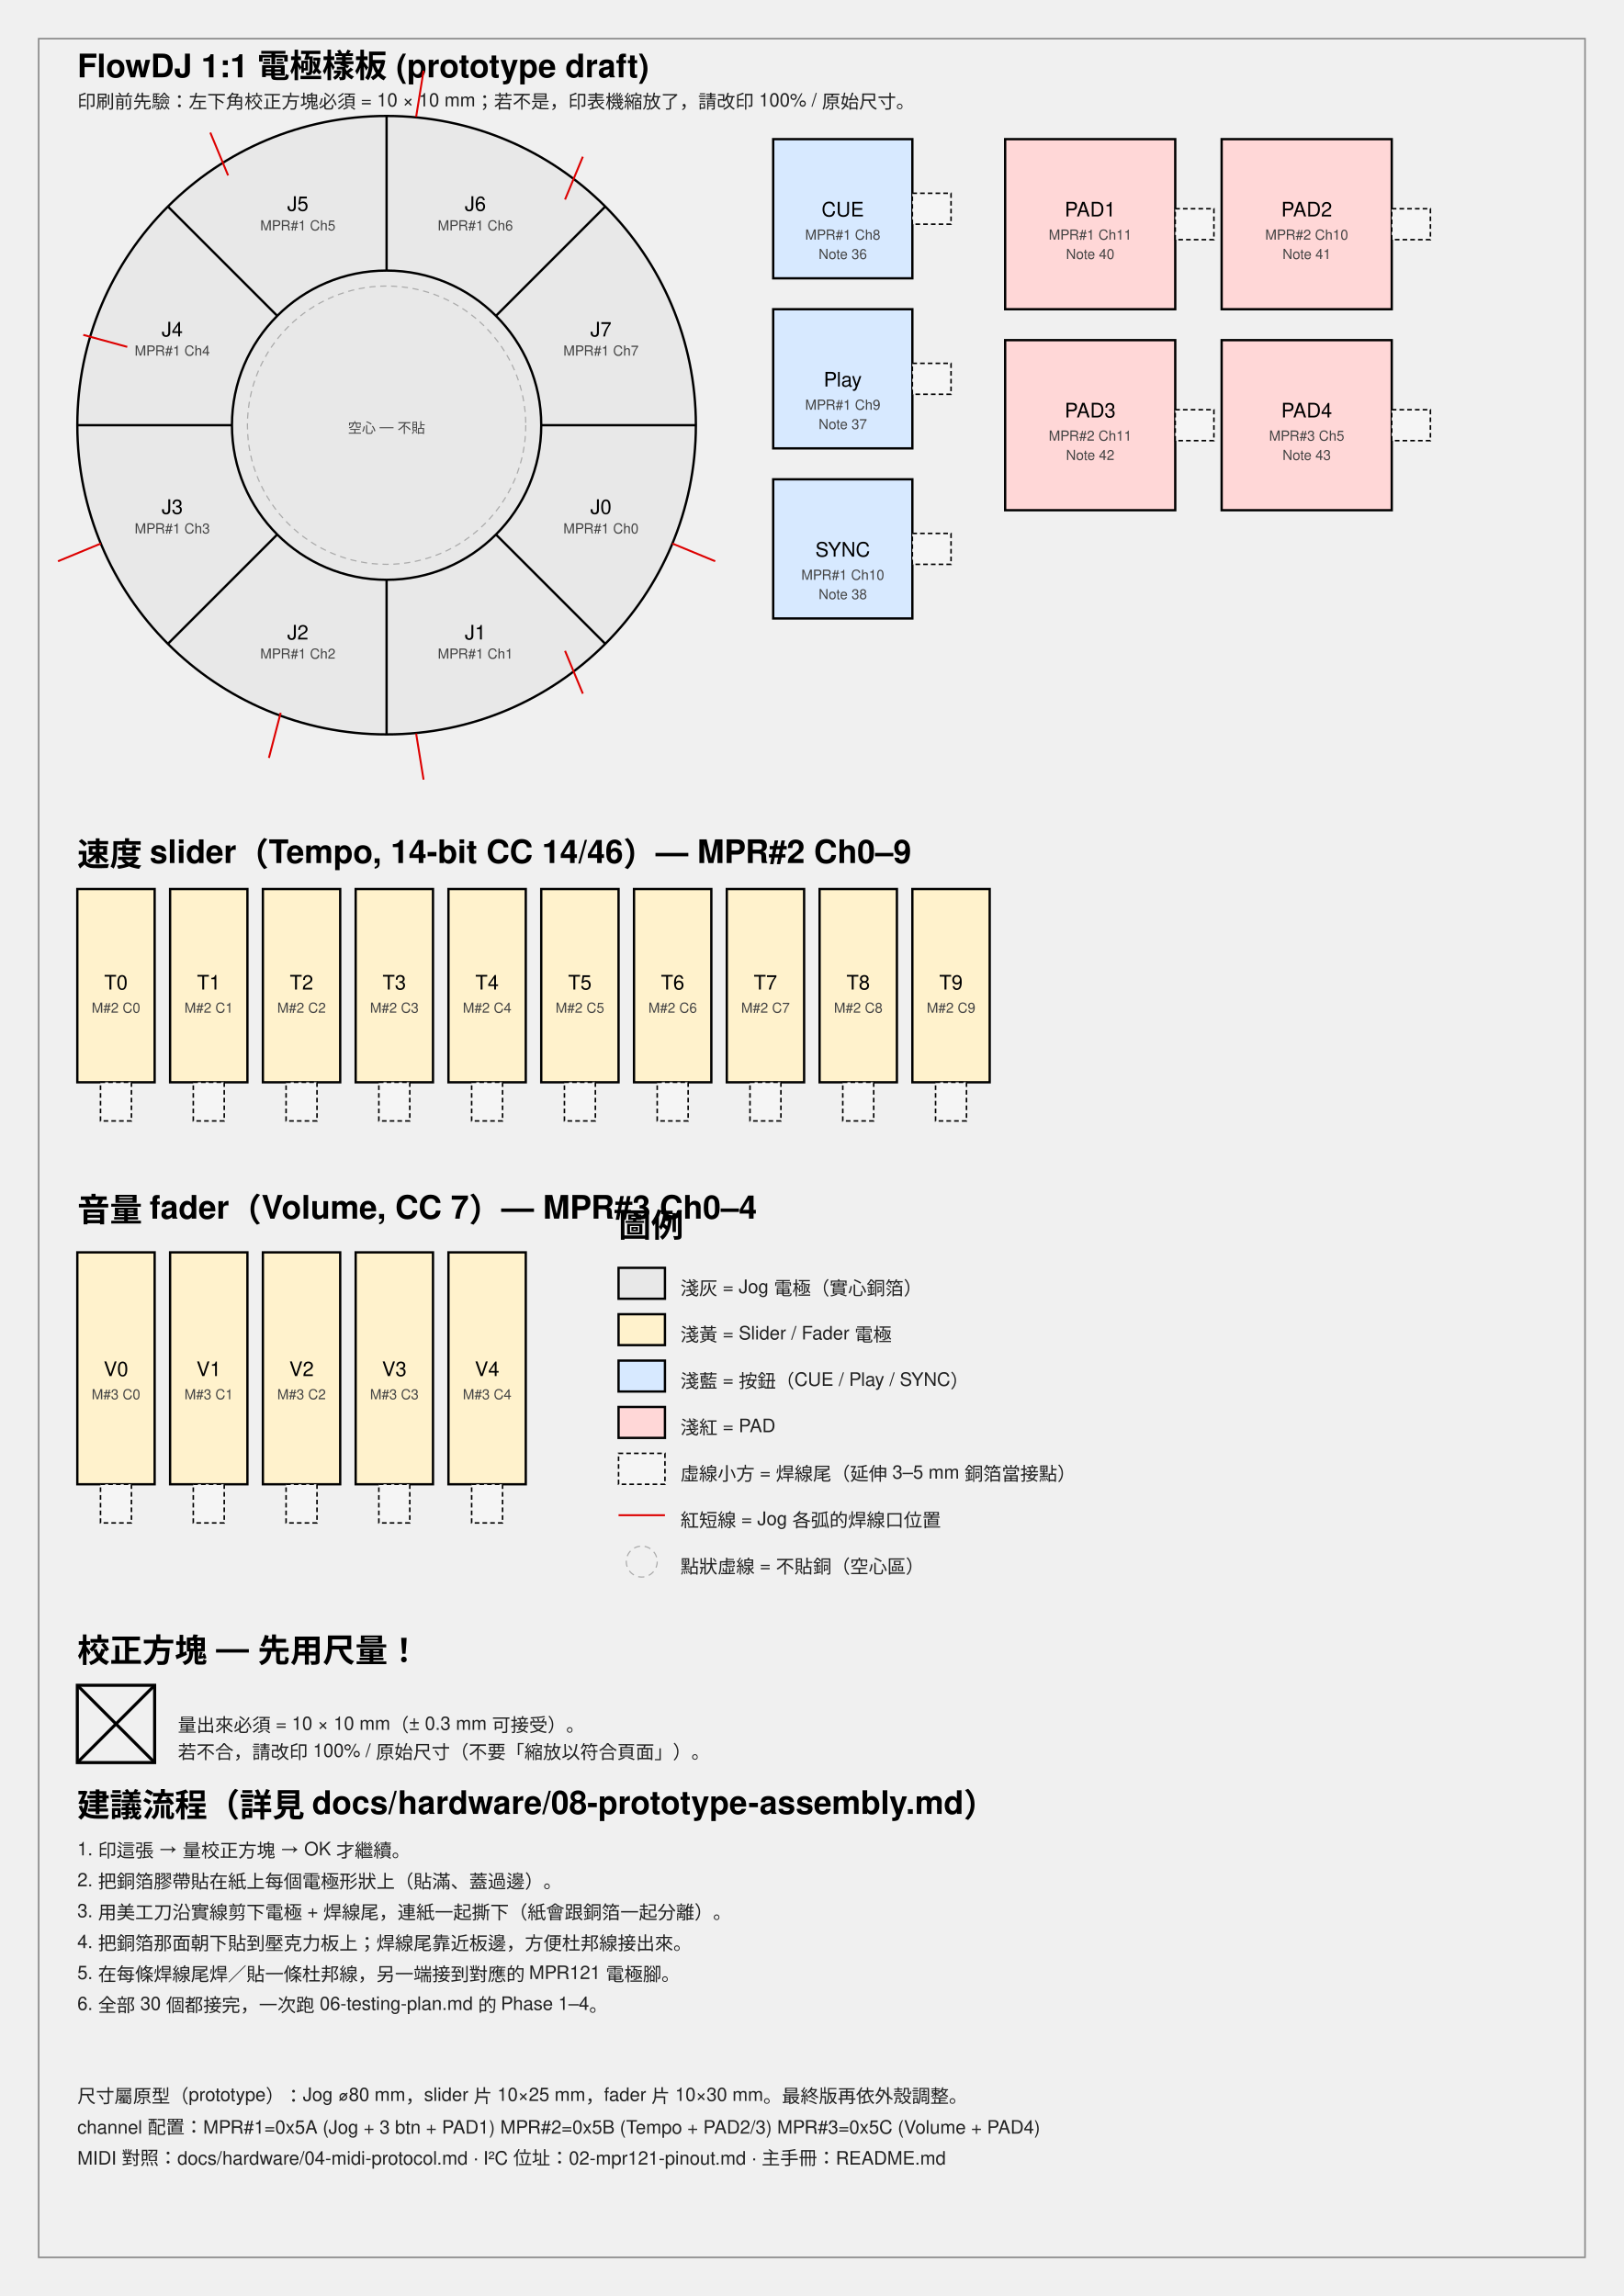
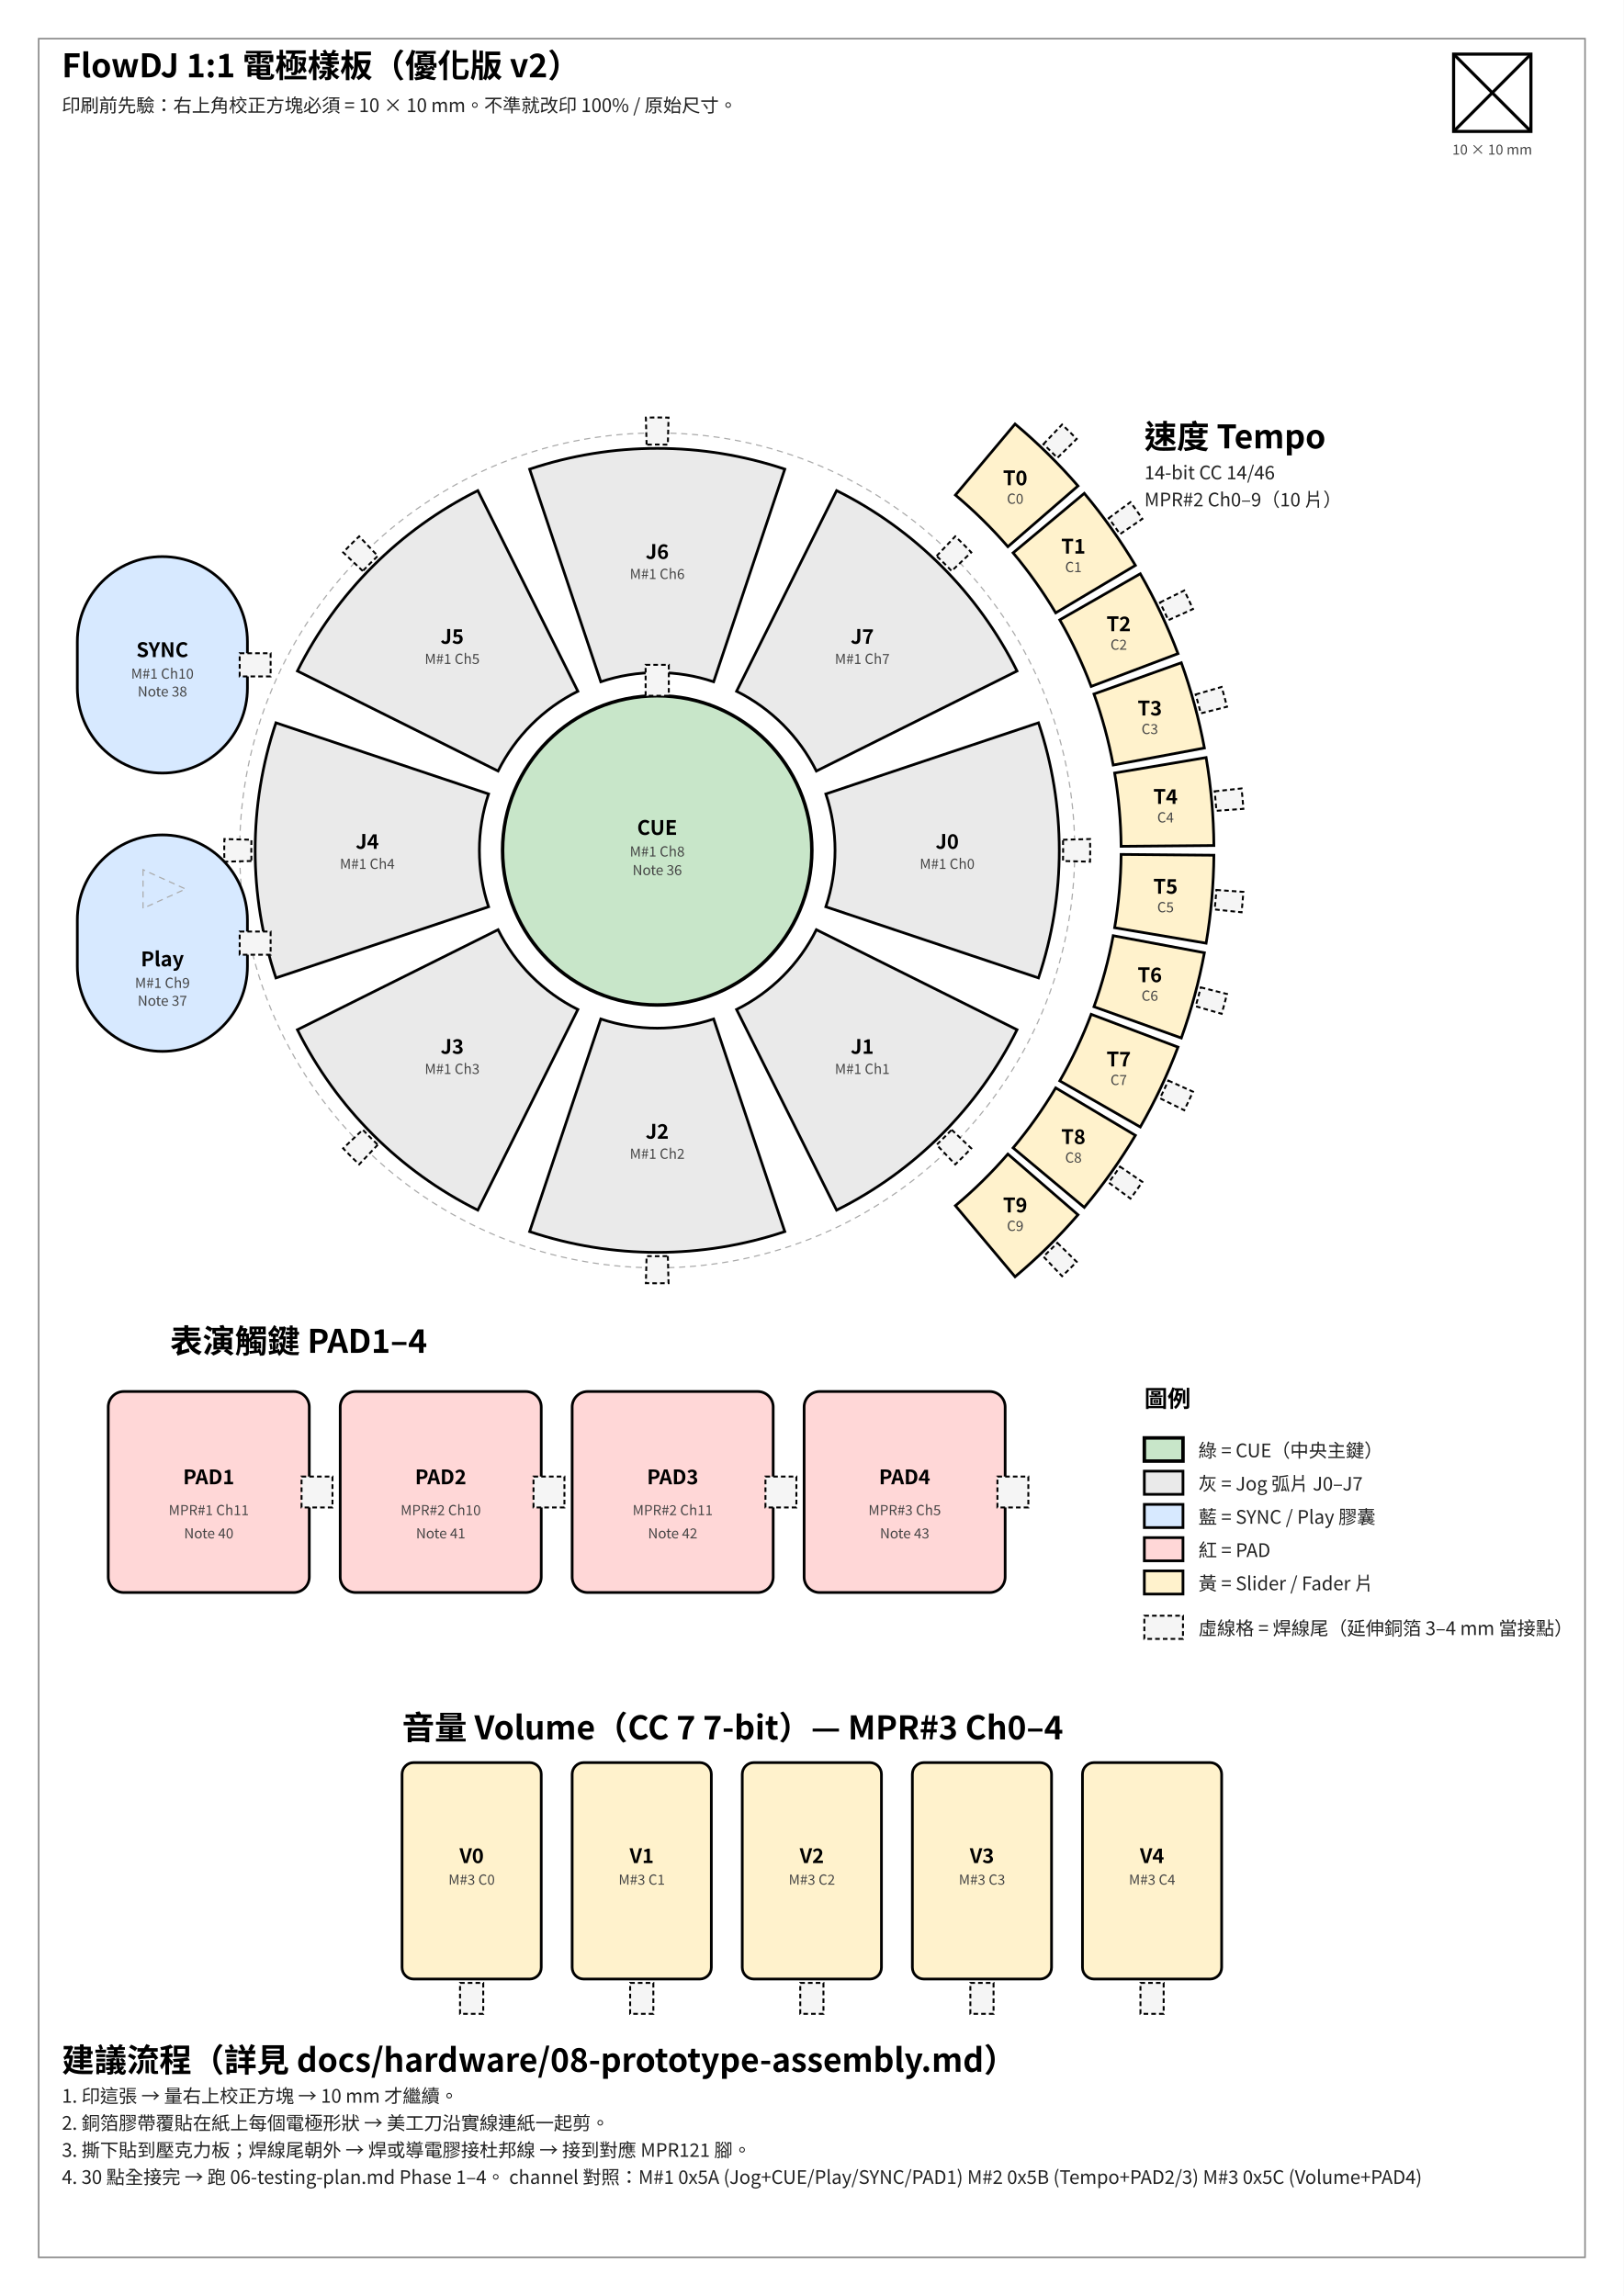
- <svg xmlns="http://www.w3.org/2000/svg" width="210mm" height="297mm" viewBox="0 0 210 297" font-family="Helvetica, Arial, sans-serif">
+ <svg xmlns="http://www.w3.org/2000/svg" width="210mm" height="297mm" viewBox="0 0 210 297" font-family="Noto Sans CJK TC, Noto Sans TC, PingFang TC, Microsoft JhengHei, Helvetica, Arial, sans-serif">
+   <rect x="0" y="0" width="210" height="297" fill="#ffffff" />
  <style>
-     .cut    { fill: none;          stroke: #000; stroke-width: 0.3; }
-     .pad    { fill: #fff2cc;       stroke: #000; stroke-width: 0.3; }
-     .pad-b  { fill: #d7e9ff;       stroke: #000; stroke-width: 0.3; }
-     .pad-p  { fill: #ffd7d7;       stroke: #000; stroke-width: 0.3; }
-     .pad-j  { fill: #e8e8e8;       stroke: #000; stroke-width: 0.3; }
-     .tail   { fill: #f5f5f5;       stroke: #000; stroke-width: 0.2; stroke-dasharray: 0.6,0.4; }
-     .frame  { fill: none;          stroke: #888; stroke-width: 0.2; }
-     .calib  { fill: none;          stroke: #000; stroke-width: 0.4; }
-     .hint   { stroke: #aaa;        stroke-width: 0.15; stroke-dasharray: 0.8,0.6; fill: none; }
-     .lbl    { font-size: 2.6px;    text-anchor: middle; fill: #000; }
-     .lbl-sm { font-size: 1.8px;    text-anchor: middle; fill: #444; }
-     .title  { font-size: 4.2px;    font-weight: 700; fill: #000; }
-     .body   { font-size: 2.4px;    fill: #222; }
+     .cut    { fill: none;       stroke: #000; stroke-width: 0.35; }
+     .pad    { fill: #fff2cc;    stroke: #000; stroke-width: 0.35; }
+     .pad-b  { fill: #d7e9ff;    stroke: #000; stroke-width: 0.35; }
+     .pad-p  { fill: #ffd7d7;    stroke: #000; stroke-width: 0.35; }
+     .pad-j  { fill: #eaeaea;    stroke: #000; stroke-width: 0.35; }
+     .pad-cue{ fill: #c8e6c9;    stroke: #000; stroke-width: 0.45; }
+     .tail   { fill: #f5f5f5;    stroke: #000; stroke-width: 0.25; stroke-dasharray: 0.6,0.4; }
+     .frame  { fill: none;       stroke: #888; stroke-width: 0.2; }
+     .calib  { fill: none;       stroke: #000; stroke-width: 0.4; }
+     .hint   { stroke: #aaa;     stroke-width: 0.15; stroke-dasharray: 0.8,0.6; fill: none; }
+     .lbl    { font-size: 2.6px; text-anchor: middle; fill: #000; font-weight: 600; }
+     .lbl-sm { font-size: 1.8px; text-anchor: middle; fill: #444; }
+     .title  { font-size: 4.2px; font-weight: 700; fill: #000; }
+     .body   { font-size: 2.4px; fill: #222; }
+     .legend-title { font-size: 3px; font-weight: 700; fill: #000; }
  </style>
-   <text class="title" x="10" y="10">FlowDJ 1:1 電極樣板 (prototype draft)</text>
-   <text class="body" x="10" y="14">印刷前先驗：左下角校正方塊必須 = 10 × 10 mm；若不是，印表機縮放了，請改印 100% / 原始尺寸。</text>
+   <text class="title" x="8" y="10">FlowDJ 1:1 電極樣板（優化版 v2）</text>
+   <text class="body" x="8" y="14.5">印刷前先驗：右上角校正方塊必須 = 10 × 10 mm。不準就改印 100% / 原始尺寸。</text>
+   <g id="calibration">
+     <rect class="calib" x="188" y="7" width="10" height="10" />
+     <line class="calib" x1="188" y1="7" x2="198" y2="17" />
+     <line class="calib" x1="198" y1="7" x2="188" y2="17" />
+     <text class="lbl-sm" x="193" y="20">10 × 10 mm</text>
+   </g>
  <g id="jog">
-     <circle class="pad-j" cx="50" cy="55" r="40" />
-     <circle class="pad-j" cx="50" cy="55" r="20" fill="#fff" />
-     <line class="cut" x1="70" y1="55" x2="90" y2="55" />
-     <line class="cut" x1="64.14" y1="69.14" x2="78.28" y2="83.28" />
-     <line class="cut" x1="50" y1="75" x2="50" y2="95" />
-     <line class="cut" x1="35.86" y1="69.14" x2="21.72" y2="83.28" />
-     <line class="cut" x1="30" y1="55" x2="10" y2="55" />
-     <line class="cut" x1="35.86" y1="40.86" x2="21.72" y2="26.72" />
-     <line class="cut" x1="50" y1="35" x2="50" y2="15" />
-     <line class="cut" x1="64.14" y1="40.86" x2="78.28" y2="26.72" />
-     <text class="lbl" x="77.72" y="66.48">J0</text>
-     <text class="lbl-sm" x="77.72" y="69.0">MPR#1 Ch0</text>
-     <text class="lbl" x="61.48" y="82.72">J1</text>
-     <text class="lbl-sm" x="61.48" y="85.2">MPR#1 Ch1</text>
-     <text class="lbl" x="38.52" y="82.72">J2</text>
-     <text class="lbl-sm" x="38.52" y="85.2">MPR#1 Ch2</text>
-     <text class="lbl" x="22.28" y="66.48">J3</text>
-     <text class="lbl-sm" x="22.28" y="69.0">MPR#1 Ch3</text>
-     <text class="lbl" x="22.28" y="43.52">J4</text>
-     <text class="lbl-sm" x="22.28" y="46.0">MPR#1 Ch4</text>
-     <text class="lbl" x="38.52" y="27.28">J5</text>
-     <text class="lbl-sm" x="38.52" y="29.8">MPR#1 Ch5</text>
-     <text class="lbl" x="61.48" y="27.28">J6</text>
-     <text class="lbl-sm" x="61.48" y="29.8">MPR#1 Ch6</text>
-     <text class="lbl" x="77.72" y="43.52">J7</text>
-     <text class="lbl-sm" x="77.72" y="46.0">MPR#1 Ch7</text>
-     <circle class="hint" cx="50" cy="55" r="18" />
-     <text class="lbl-sm" x="50" y="56">空心 — 不貼</text>
-     <g stroke="#d00" stroke-width="0.25" fill="none">
-       <line x1="86.96" y1="70.31" x2="92.50" y2="72.60" />
-       <line x1="73.08" y1="84.19" x2="75.38" y2="89.73" />
-       <line x1="53.82" y1="94.88" x2="54.78" y2="100.85" />
-       <line x1="36.30" y1="92.20" x2="34.78" y2="98.04" />
-       <line x1="13.04" y1="70.31" x2="7.50" y2="72.60" />
-       <line x1="16.46" y1="44.87" x2="10.77" y2="43.32" />
-       <line x1="29.50" y1="22.69" x2="27.20" y2="17.15" />
-       <line x1="53.82" y1="15.12" x2="54.78" y2="9.15" />
-       <line x1="73.08" y1="25.81" x2="75.38" y2="20.27" />
-     </g>
+     <circle class="hint" cx="85.0" cy="110.0" r="54.0" />
+     <path class="pad-j" d="M 106.811 102.702 L 134.313 93.500 A 52.000 52.000 0 0 1 134.313 126.500 L 106.811 117.298 A 23.000 23.000 0 0 0 106.811 102.702 Z" />
+     <path class="tail" d="M 137.482 108.626 L 140.981 108.534 A 56.000 56.000 0 0 1 140.981 111.466 L 137.482 111.374 A 52.500 52.500 0 0 0 137.482 108.626 Z" />
+     <text class="lbl" x="122.50" y="109.80">J0</text>
+     <text class="lbl-sm" x="122.50" y="112.40">M#1 Ch0</text>
+     <path class="pad-j" d="M 105.583 120.263 L 131.537 133.202 A 52.000 52.000 0 0 1 108.202 156.537 L 95.263 130.583 A 23.000 23.000 0 0 0 105.583 120.263 Z" />
+     <path class="tail" d="M 123.082 146.139 L 125.621 148.548 A 56.000 56.000 0 0 1 123.548 150.621 L 121.139 148.082 A 52.500 52.500 0 0 0 123.082 146.139 Z" />
+     <text class="lbl" x="111.52" y="136.32">J1</text>
+     <text class="lbl-sm" x="111.52" y="138.92">M#1 Ch1</text>
+     <path class="pad-j" d="M 92.298 131.811 L 101.500 159.313 A 52.000 52.000 0 0 1 68.500 159.313 L 77.702 131.811 A 23.000 23.000 0 0 0 92.298 131.811 Z" />
+     <path class="tail" d="M 86.374 162.482 L 86.466 165.981 A 56.000 56.000 0 0 1 83.534 165.981 L 83.626 162.482 A 52.500 52.500 0 0 0 86.374 162.482 Z" />
+     <text class="lbl" x="85.00" y="147.30">J2</text>
+     <text class="lbl-sm" x="85.00" y="149.90">M#1 Ch2</text>
+     <path class="pad-j" d="M 74.737 130.583 L 61.798 156.537 A 52.000 52.000 0 0 1 38.463 133.202 L 64.417 120.263 A 23.000 23.000 0 0 0 74.737 130.583 Z" />
+     <path class="tail" d="M 48.861 148.082 L 46.452 150.621 A 56.000 56.000 0 0 1 44.379 148.548 L 46.918 146.139 A 52.500 52.500 0 0 0 48.861 148.082 Z" />
+     <text class="lbl" x="58.48" y="136.32">J3</text>
+     <text class="lbl-sm" x="58.48" y="138.92">M#1 Ch3</text>
+     <path class="pad-j" d="M 63.189 117.298 L 35.687 126.500 A 52.000 52.000 0 0 1 35.687 93.500 L 63.189 102.702 A 23.000 23.000 0 0 0 63.189 117.298 Z" />
+     <path class="tail" d="M 32.518 111.374 L 29.019 111.466 A 56.000 56.000 0 0 1 29.019 108.534 L 32.518 108.626 A 52.500 52.500 0 0 0 32.518 111.374 Z" />
+     <text class="lbl" x="47.50" y="109.80">J4</text>
+     <text class="lbl-sm" x="47.50" y="112.40">M#1 Ch4</text>
+     <path class="pad-j" d="M 64.417 99.737 L 38.463 86.798 A 52.000 52.000 0 0 1 61.798 63.463 L 74.737 89.417 A 23.000 23.000 0 0 0 64.417 99.737 Z" />
+     <path class="tail" d="M 46.918 73.861 L 44.379 71.452 A 56.000 56.000 0 0 1 46.452 69.379 L 48.861 71.918 A 52.500 52.500 0 0 0 46.918 73.861 Z" />
+     <text class="lbl" x="58.48" y="83.28">J5</text>
+     <text class="lbl-sm" x="58.48" y="85.88">M#1 Ch5</text>
+     <path class="pad-j" d="M 77.702 88.189 L 68.500 60.687 A 52.000 52.000 0 0 1 101.500 60.687 L 92.298 88.189 A 23.000 23.000 0 0 0 77.702 88.189 Z" />
+     <path class="tail" d="M 83.626 57.518 L 83.534 54.019 A 56.000 56.000 0 0 1 86.466 54.019 L 86.374 57.518 A 52.500 52.500 0 0 0 83.626 57.518 Z" />
+     <text class="lbl" x="85.00" y="72.30">J6</text>
+     <text class="lbl-sm" x="85.00" y="74.90">M#1 Ch6</text>
+     <path class="pad-j" d="M 95.263 89.417 L 108.202 63.463 A 52.000 52.000 0 0 1 131.537 86.798 L 105.583 99.737 A 23.000 23.000 0 0 0 95.263 89.417 Z" />
+     <path class="tail" d="M 121.139 71.918 L 123.548 69.379 A 56.000 56.000 0 0 1 125.621 71.452 L 123.082 73.861 A 52.500 52.500 0 0 0 121.139 71.918 Z" />
+     <text class="lbl" x="111.52" y="83.28">J7</text>
+     <text class="lbl-sm" x="111.52" y="85.88">M#1 Ch7</text>
+     <circle class="pad-cue" cx="85.0" cy="110.0" r="20.0" />
+     <rect class="tail" x="83.50" y="86.00" width="3" height="4" />
+     <text class="lbl" x="85.0" y="108.00">CUE</text>
+     <text class="lbl-sm" x="85.0" y="110.80">M#1 Ch8</text>
+     <text class="lbl-sm" x="85.0" y="113.20">Note 36</text>
  </g>
-   <g id="buttons">
-     <rect class="pad-b" x="100" y="18" width="18" height="18" />
-     <rect class="tail" x="118" y="25" width="5" height="4" />
-     <text class="lbl" x="109" y="28">CUE</text>
-     <text class="lbl-sm" x="109" y="31">MPR#1 Ch8</text>
-     <text class="lbl-sm" x="109" y="33.5">Note 36</text>
-     <rect class="pad-b" x="100" y="40" width="18" height="18" />
-     <rect class="tail" x="118" y="47" width="5" height="4" />
-     <text class="lbl" x="109" y="50">Play</text>
-     <text class="lbl-sm" x="109" y="53">MPR#1 Ch9</text>
-     <text class="lbl-sm" x="109" y="55.5">Note 37</text>
-     <rect class="pad-b" x="100" y="62" width="18" height="18" />
-     <rect class="tail" x="118" y="69" width="5" height="4" />
-     <text class="lbl" x="109" y="72">SYNC</text>
-     <text class="lbl-sm" x="109" y="75">MPR#1 Ch10</text>
-     <text class="lbl-sm" x="109" y="77.5">Note 38</text>
+   <g id="tempo">
+     <text class="title" x="148" y="58">速度 Tempo</text>
+     <text class="body" x="148" y="62">14-bit CC 14/46</text>
+     <text class="body" x="148" y="65.5">MPR#2 Ch0–9（10 片）</text>
+     <path class="pad" d="M 123.567 64.037 L 131.281 54.845 A 72.000 72.000 0 0 1 139.421 62.859 L 130.351 70.716 A 60.000 60.000 0 0 0 123.567 64.037 Z" />
+     <path class="tail" d="M 134.952 57.454 L 137.363 54.917 A 76.000 76.000 0 0 1 139.253 56.778 L 136.755 59.229 A 72.500 72.500 0 0 0 134.952 57.454 Z" />
+     <text class="lbl" x="131.30" y="62.77">T0</text>
+     <text class="lbl-sm" x="131.30" y="65.17">C0</text>
+     <path class="pad" d="M 131.030 71.513 L 140.236 63.816 A 72.000 72.000 0 0 1 146.845 73.133 L 136.538 79.277 A 60.000 60.000 0 0 0 131.030 71.513 Z" />
+     <path class="tail" d="M 143.392 67.028 L 146.211 64.954 A 76.000 76.000 0 0 1 147.746 67.117 L 144.856 69.092 A 72.500 72.500 0 0 0 143.392 67.028 Z" />
+     <text class="lbl" x="138.83" y="71.61">T1</text>
+     <text class="lbl-sm" x="138.83" y="74.01">C1</text>
+     <path class="pad" d="M 137.066 80.182 L 147.479 74.218 A 72.000 72.000 0 0 1 152.352 84.550 L 141.127 88.792 A 60.000 60.000 0 0 0 137.066 80.182 Z" />
+     <path class="tail" d="M 150.023 77.934 L 153.162 76.386 A 76.000 76.000 0 0 1 154.294 78.785 L 151.103 80.223 A 72.500 72.500 0 0 0 150.023 77.934 Z" />
+     <text class="lbl" x="144.69" y="81.65">T2</text>
+     <text class="lbl-sm" x="144.69" y="84.05">C2</text>
+     <path class="pad" d="M 141.488 89.774 L 152.786 85.729 A 72.000 72.000 0 0 1 155.771 96.756 L 143.976 98.963 A 60.000 60.000 0 0 0 141.488 89.774 Z" />
+     <path class="tail" d="M 154.639 89.834 L 158.001 88.860 A 76.000 76.000 0 0 1 158.694 91.421 L 155.300 92.277 A 72.500 72.500 0 0 0 154.639 89.834 Z" />
+     <text class="lbl" x="148.71" y="92.55">T3</text>
+     <text class="lbl-sm" x="148.71" y="94.95">C3</text>
+     <path class="pad" d="M 144.160 99.994 L 155.992 97.993 A 72.000 72.000 0 0 1 156.997 109.372 L 144.998 109.476 A 60.000 60.000 0 0 0 144.160 99.994 Z" />
+     <path class="tail" d="M 157.096 102.359 L 160.577 101.990 A 76.000 76.000 0 0 1 160.810 104.632 L 157.319 104.880 A 72.500 72.500 0 0 0 157.096 102.359 Z" />
+     <text class="lbl" x="150.74" y="103.99">T4</text>
+     <text class="lbl-sm" x="150.74" y="106.39">C4</text>
+     <path class="pad" d="M 144.998 110.524 L 156.997 110.628 A 72.000 72.000 0 0 1 155.992 122.007 L 144.160 120.006 A 60.000 60.000 0 0 0 144.998 110.524 Z" />
+     <path class="tail" d="M 157.319 115.120 L 160.810 115.368 A 76.000 76.000 0 0 1 160.577 118.010 L 157.096 117.641 A 72.500 72.500 0 0 0 157.319 115.120 Z" />
+     <text class="lbl" x="150.74" y="115.61">T5</text>
+     <text class="lbl-sm" x="150.74" y="118.01">C5</text>
+     <path class="pad" d="M 143.976 121.037 L 155.771 123.244 A 72.000 72.000 0 0 1 152.786 134.271 L 141.488 130.226 A 60.000 60.000 0 0 0 143.976 121.037 Z" />
+     <path class="tail" d="M 155.300 127.723 L 158.694 128.579 A 76.000 76.000 0 0 1 158.001 131.140 L 154.639 130.166 A 72.500 72.500 0 0 0 155.300 127.723 Z" />
+     <text class="lbl" x="148.71" y="127.05">T6</text>
+     <text class="lbl-sm" x="148.71" y="129.45">C6</text>
+     <path class="pad" d="M 141.127 131.208 L 152.352 135.450 A 72.000 72.000 0 0 1 147.479 145.782 L 137.066 139.818 A 60.000 60.000 0 0 0 141.127 131.208 Z" />
+     <path class="tail" d="M 151.103 139.777 L 154.294 141.215 A 76.000 76.000 0 0 1 153.162 143.614 L 150.023 142.066 A 72.500 72.500 0 0 0 151.103 139.777 Z" />
+     <text class="lbl" x="144.69" y="137.95">T7</text>
+     <text class="lbl-sm" x="144.69" y="140.35">C7</text>
+     <path class="pad" d="M 136.538 140.723 L 146.845 146.867 A 72.000 72.000 0 0 1 140.236 156.184 L 131.030 148.487 A 60.000 60.000 0 0 0 136.538 140.723 Z" />
+     <path class="tail" d="M 144.856 150.908 L 147.746 152.883 A 76.000 76.000 0 0 1 146.211 155.046 L 143.392 152.972 A 72.500 72.500 0 0 0 144.856 150.908 Z" />
+     <text class="lbl" x="138.83" y="147.99">T8</text>
+     <text class="lbl-sm" x="138.83" y="150.39">C8</text>
+     <path class="pad" d="M 130.351 149.284 L 139.421 157.141 A 72.000 72.000 0 0 1 131.281 165.155 L 123.567 155.963 A 60.000 60.000 0 0 0 130.351 149.284 Z" />
+     <path class="tail" d="M 136.755 160.771 L 139.253 163.222 A 76.000 76.000 0 0 1 137.363 165.083 L 134.952 162.546 A 72.500 72.500 0 0 0 136.755 160.771 Z" />
+     <text class="lbl" x="131.30" y="156.83">T9</text>
+     <text class="lbl-sm" x="131.30" y="159.23">C9</text>
+   </g>
+   <g id="sync">
+     <rect class="pad-b" x="10.0" y="72.0" width="22.0" height="28.0" rx="11.0" ry="11.0" />
+     <rect class="tail" x="31.00" y="84.50" width="4" height="3" />
+     <text class="lbl" x="21.00" y="85.00">SYNC</text>
+     <text class="lbl-sm" x="21.00" y="87.80">M#1 Ch10</text>
+     <text class="lbl-sm" x="21.00" y="90.10">Note 38</text>
+   </g>
+   <g id="play">
+     <rect class="pad-b" x="10.0" y="108.0" width="22.0" height="28.0" rx="11.0" ry="11.0" />
+     <rect class="tail" x="31.00" y="120.50" width="4" height="3" />
+     <polygon class="hint" points="18.50,112.50 18.50,117.50 24.00,115.00" />
+     <text class="lbl" x="21.00" y="125.00">Play</text>
+     <text class="lbl-sm" x="21.00" y="127.80">M#1 Ch9</text>
+     <text class="lbl-sm" x="21.00" y="130.10">Note 37</text>
  </g>
  <g id="pads">
-     <rect class="pad-p" x="130" y="18" width="22" height="22" />
-     <rect class="tail" x="152" y="27" width="5" height="4" />
-     <text class="lbl" x="141" y="28">PAD1</text>
-     <text class="lbl-sm" x="141" y="31">MPR#1 Ch11</text>
-     <text class="lbl-sm" x="141" y="33.5">Note 40</text>
-     <rect class="pad-p" x="158" y="18" width="22" height="22" />
-     <rect class="tail" x="180" y="27" width="5" height="4" />
-     <text class="lbl" x="169" y="28">PAD2</text>
-     <text class="lbl-sm" x="169" y="31">MPR#2 Ch10</text>
-     <text class="lbl-sm" x="169" y="33.5">Note 41</text>
-     <rect class="pad-p" x="130" y="44" width="22" height="22" />
-     <rect class="tail" x="152" y="53" width="5" height="4" />
-     <text class="lbl" x="141" y="54">PAD3</text>
-     <text class="lbl-sm" x="141" y="57">MPR#2 Ch11</text>
-     <text class="lbl-sm" x="141" y="59.5">Note 42</text>
-     <rect class="pad-p" x="158" y="44" width="22" height="22" />
-     <rect class="tail" x="180" y="53" width="5" height="4" />
-     <text class="lbl" x="169" y="54">PAD4</text>
-     <text class="lbl-sm" x="169" y="57">MPR#3 Ch5</text>
-     <text class="lbl-sm" x="169" y="59.5">Note 43</text>
+     <text class="title" x="22" y="175">表演觸鍵 PAD1–4</text>
+     <rect class="pad-p" x="14.0" y="180.0" width="26.0" height="26.0" rx="2" ry="2" />
+     <rect class="tail" x="39.00" y="191.00" width="4" height="4" />
+     <text class="lbl" x="27.00" y="192.00">PAD1</text>
+     <text class="lbl-sm" x="27.00" y="196.00">MPR#1 Ch11</text>
+     <text class="lbl-sm" x="27.00" y="199.00">Note 40</text>
+     <rect class="pad-p" x="44.0" y="180.0" width="26.0" height="26.0" rx="2" ry="2" />
+     <rect class="tail" x="69.00" y="191.00" width="4" height="4" />
+     <text class="lbl" x="57.00" y="192.00">PAD2</text>
+     <text class="lbl-sm" x="57.00" y="196.00">MPR#2 Ch10</text>
+     <text class="lbl-sm" x="57.00" y="199.00">Note 41</text>
+     <rect class="pad-p" x="74.0" y="180.0" width="26.0" height="26.0" rx="2" ry="2" />
+     <rect class="tail" x="99.00" y="191.00" width="4" height="4" />
+     <text class="lbl" x="87.00" y="192.00">PAD3</text>
+     <text class="lbl-sm" x="87.00" y="196.00">MPR#2 Ch11</text>
+     <text class="lbl-sm" x="87.00" y="199.00">Note 42</text>
+     <rect class="pad-p" x="104.0" y="180.0" width="26.0" height="26.0" rx="2" ry="2" />
+     <rect class="tail" x="129.00" y="191.00" width="4" height="4" />
+     <text class="lbl" x="117.00" y="192.00">PAD4</text>
+     <text class="lbl-sm" x="117.00" y="196.00">MPR#3 Ch5</text>
+     <text class="lbl-sm" x="117.00" y="199.00">Note 43</text>
  </g>
-   <g id="tempo-slider">
-     <text class="title" x="10" y="112">速度 slider（Tempo, 14-bit CC 14/46）— MPR#2 Ch0–9</text>
-     <g>
-       <rect class="pad" x="10" y="115" width="10" height="25" />
-       <text class="lbl" x="15" y="128">T0</text>
-       <text class="lbl-sm" x="15" y="131">M#2 C0</text>
-       <rect class="tail" x="13" y="140" width="4" height="5" />
-       <rect class="pad" x="22" y="115" width="10" height="25" />
-       <text class="lbl" x="27" y="128">T1</text>
-       <text class="lbl-sm" x="27" y="131">M#2 C1</text>
-       <rect class="tail" x="25" y="140" width="4" height="5" />
-       <rect class="pad" x="34" y="115" width="10" height="25" />
-       <text class="lbl" x="39" y="128">T2</text>
-       <text class="lbl-sm" x="39" y="131">M#2 C2</text>
-       <rect class="tail" x="37" y="140" width="4" height="5" />
-       <rect class="pad" x="46" y="115" width="10" height="25" />
-       <text class="lbl" x="51" y="128">T3</text>
-       <text class="lbl-sm" x="51" y="131">M#2 C3</text>
-       <rect class="tail" x="49" y="140" width="4" height="5" />
-       <rect class="pad" x="58" y="115" width="10" height="25" />
-       <text class="lbl" x="63" y="128">T4</text>
-       <text class="lbl-sm" x="63" y="131">M#2 C4</text>
-       <rect class="tail" x="61" y="140" width="4" height="5" />
-       <rect class="pad" x="70" y="115" width="10" height="25" />
-       <text class="lbl" x="75" y="128">T5</text>
-       <text class="lbl-sm" x="75" y="131">M#2 C5</text>
-       <rect class="tail" x="73" y="140" width="4" height="5" />
-       <rect class="pad" x="82" y="115" width="10" height="25" />
-       <text class="lbl" x="87" y="128">T6</text>
-       <text class="lbl-sm" x="87" y="131">M#2 C6</text>
-       <rect class="tail" x="85" y="140" width="4" height="5" />
-       <rect class="pad" x="94" y="115" width="10" height="25" />
-       <text class="lbl" x="99" y="128">T7</text>
-       <text class="lbl-sm" x="99" y="131">M#2 C7</text>
-       <rect class="tail" x="97" y="140" width="4" height="5" />
-       <rect class="pad" x="106" y="115" width="10" height="25" />
-       <text class="lbl" x="111" y="128">T8</text>
-       <text class="lbl-sm" x="111" y="131">M#2 C8</text>
-       <rect class="tail" x="109" y="140" width="4" height="5" />
-       <rect class="pad" x="118" y="115" width="10" height="25" />
-       <text class="lbl" x="123" y="128">T9</text>
-       <text class="lbl-sm" x="123" y="131">M#2 C9</text>
-       <rect class="tail" x="121" y="140" width="4" height="5" />
-     </g>
+   <g id="volume">
+     <text class="title" x="52.00" y="225.00">音量 Volume（CC 7 7-bit）— MPR#3 Ch0–4</text>
+     <rect class="pad" x="52.00" y="228.0" width="18.0" height="28.0" rx="1.5" ry="1.5" />
+     <rect class="tail" x="59.50" y="256.50" width="3" height="4" />
+     <text class="lbl" x="61.00" y="241.00">V0</text>
+     <text class="lbl-sm" x="61.00" y="243.80">M#3 C0</text>
+     <rect class="pad" x="74.00" y="228.0" width="18.0" height="28.0" rx="1.5" ry="1.5" />
+     <rect class="tail" x="81.50" y="256.50" width="3" height="4" />
+     <text class="lbl" x="83.00" y="241.00">V1</text>
+     <text class="lbl-sm" x="83.00" y="243.80">M#3 C1</text>
+     <rect class="pad" x="96.00" y="228.0" width="18.0" height="28.0" rx="1.5" ry="1.5" />
+     <rect class="tail" x="103.50" y="256.50" width="3" height="4" />
+     <text class="lbl" x="105.00" y="241.00">V2</text>
+     <text class="lbl-sm" x="105.00" y="243.80">M#3 C2</text>
+     <rect class="pad" x="118.00" y="228.0" width="18.0" height="28.0" rx="1.5" ry="1.5" />
+     <rect class="tail" x="125.50" y="256.50" width="3" height="4" />
+     <text class="lbl" x="127.00" y="241.00">V3</text>
+     <text class="lbl-sm" x="127.00" y="243.80">M#3 C3</text>
+     <rect class="pad" x="140.00" y="228.0" width="18.0" height="28.0" rx="1.5" ry="1.5" />
+     <rect class="tail" x="147.50" y="256.50" width="3" height="4" />
+     <text class="lbl" x="149.00" y="241.00">V4</text>
+     <text class="lbl-sm" x="149.00" y="243.80">M#3 C4</text>
  </g>
-   <g id="volume-fader">
-     <text class="title" x="10" y="158">音量 fader（Volume, CC 7）— MPR#3 Ch0–4</text>
-     <g>
-       <rect class="pad" x="10" y="162" width="10" height="30" />
-       <text class="lbl" x="15" y="178">V0</text>
-       <text class="lbl-sm" x="15" y="181">M#3 C0</text>
-       <rect class="tail" x="13" y="192" width="4" height="5" />
-       <rect class="pad" x="22" y="162" width="10" height="30" />
-       <text class="lbl" x="27" y="178">V1</text>
-       <text class="lbl-sm" x="27" y="181">M#3 C1</text>
-       <rect class="tail" x="25" y="192" width="4" height="5" />
-       <rect class="pad" x="34" y="162" width="10" height="30" />
-       <text class="lbl" x="39" y="178">V2</text>
-       <text class="lbl-sm" x="39" y="181">M#3 C2</text>
-       <rect class="tail" x="37" y="192" width="4" height="5" />
-       <rect class="pad" x="46" y="162" width="10" height="30" />
-       <text class="lbl" x="51" y="178">V3</text>
-       <text class="lbl-sm" x="51" y="181">M#3 C3</text>
-       <rect class="tail" x="49" y="192" width="4" height="5" />
-       <rect class="pad" x="58" y="162" width="10" height="30" />
-       <text class="lbl" x="63" y="178">V4</text>
-       <text class="lbl-sm" x="63" y="181">M#3 C4</text>
-       <rect class="tail" x="61" y="192" width="4" height="5" />
-     </g>
+   <g id="legend" transform="translate(148,182)">
+     <text class="legend-title" x="0" y="0">圖例</text>
+     <rect class="pad-cue" x="0" y="4.00" width="5" height="3" />
+     <text class="body" x="7" y="6.50">綠 = CUE（中央主鍵）</text>
+     <rect class="pad-j" x="0" y="8.30" width="5" height="3" />
+     <text class="body" x="7" y="10.80">灰 = Jog 弧片 J0–J7</text>
+     <rect class="pad-b" x="0" y="12.60" width="5" height="3" />
+     <text class="body" x="7" y="15.10">藍 = SYNC / Play 膠囊</text>
+     <rect class="pad-p" x="0" y="16.90" width="5" height="3" />
+     <text class="body" x="7" y="19.40">紅 = PAD</text>
+     <rect class="pad" x="0" y="21.20" width="5" height="3" />
+     <text class="body" x="7" y="23.70">黃 = Slider / Fader 片</text>
+     <rect class="tail" x="0" y="27" width="5" height="3" />
+     <text class="body" x="7" y="29.5">虛線格 = 焊線尾（延伸銅箔 3–4 mm 當接點）</text>
  </g>
-   <g id="legend" transform="translate(80,160)">
-     <text class="title" x="0" y="0">圖例</text>
-     <rect class="pad-j" x="0" y="4" width="6" height="4" />
-     <text class="body" x="8" y="7.5">淺灰 = Jog 電極（實心銅箔）</text>
-     <rect class="pad" x="0" y="10" width="6" height="4" />
-     <text class="body" x="8" y="13.5">淺黃 = Slider / Fader 電極</text>
-     <rect class="pad-b" x="0" y="16" width="6" height="4" />
-     <text class="body" x="8" y="19.5">淺藍 = 按鈕（CUE / Play / SYNC）</text>
-     <rect class="pad-p" x="0" y="22" width="6" height="4" />
-     <text class="body" x="8" y="25.5">淺紅 = PAD</text>
-     <rect class="tail" x="0" y="28" width="6" height="4" />
-     <text class="body" x="8" y="31.5">虛線小方 = 焊線尾（延伸 3–5 mm 銅箔當接點）</text>
-     <line stroke="#d00" stroke-width="0.25" x1="0" y1="36" x2="6" y2="36" />
-     <text class="body" x="8" y="37.5">紅短線 = Jog 各弧的焊線口位置</text>
-     <circle class="hint" cx="3" cy="42" r="2" />
-     <text class="body" x="8" y="43.5">點狀虛線 = 不貼銅（空心區）</text>
-   </g>
-   <g id="calibration" transform="translate(10,215)">
-     <text class="title" x="0" y="0">校正方塊 — 先用尺量！</text>
-     <rect class="calib" x="0" y="3" width="10" height="10" />
-     <line class="calib" x1="0" y1="3" x2="10" y2="13" />
-     <line class="calib" x1="10" y1="3" x2="0" y2="13" />
-     <text class="body" x="13" y="9">量出來必須 = 10 × 10 mm（± 0.3 mm 可接受）。</text>
-     <text class="body" x="13" y="12.5">若不合，請改印 100% / 原始尺寸（不要「縮放以符合頁面」）。</text>
-   </g>
-   <g id="flow" transform="translate(10,235)">
+   <g id="flow" transform="translate(8,268)">
    <text class="title" x="0" y="0">建議流程（詳見 docs/hardware/08-prototype-assembly.md）</text>
-     <text class="body" x="0" y="5">  1. 印這張 → 量校正方塊 → OK 才繼續。</text>
-     <text class="body" x="0" y="9">  2. 把銅箔膠帶貼在紙上每個電極形狀上（貼滿、蓋過邊）。</text>
-     <text class="body" x="0" y="13"> 3. 用美工刀沿實線剪下電極 + 焊線尾，連紙一起撕下（紙會跟銅箔一起分離）。</text>
-     <text class="body" x="0" y="17"> 4. 把銅箔那面朝下貼到壓克力板上；焊線尾靠近板邊，方便杜邦線接出來。</text>
-     <text class="body" x="0" y="21"> 5. 在每條焊線尾焊／貼一條杜邦線，另一端接到對應的 MPR121 電極腳。</text>
-     <text class="body" x="0" y="25"> 6. 全部 30 個都接完，一次跑 06-testing-plan.md 的 Phase 1–4。</text>
-   </g>
-   <g id="footer" transform="translate(10,272)">
-     <text class="body" x="0" y="0">尺寸屬原型（prototype）：Jog ⌀80 mm，slider 片 10×25 mm，fader 片 10×30 mm。最終版再依外殼調整。</text>
-     <text class="body" x="0" y="4">channel 配置：MPR#1=0x5A (Jog + 3 btn + PAD1)   MPR#2=0x5B (Tempo + PAD2/3)   MPR#3=0x5C (Volume + PAD4)</text>
-     <text class="body" x="0" y="8">MIDI 對照：docs/hardware/04-midi-protocol.md  ·  I²C 位址：02-mpr121-pinout.md  ·  主手冊：README.md</text>
+     <text class="body" x="0" y="4">1. 印這張 → 量右上校正方塊 → 10 mm 才繼續。</text>
+     <text class="body" x="0" y="7.5">2. 銅箔膠帶覆貼在紙上每個電極形狀 → 美工刀沿實線連紙一起剪。</text>
+     <text class="body" x="0" y="11">3. 撕下貼到壓克力板；焊線尾朝外 → 焊或導電膠接杜邦線 → 接到對應 MPR121 腳。</text>
+     <text class="body" x="0" y="14.5">4. 30 點全接完 → 跑 06-testing-plan.md Phase 1–4。 channel 對照：M#1 0x5A (Jog+CUE/Play/SYNC/PAD1)  M#2 0x5B (Tempo+PAD2/3)  M#3 0x5C (Volume+PAD4)</text>
  </g>
  <rect class="frame" x="5" y="5" width="200" height="287" />
</svg>
